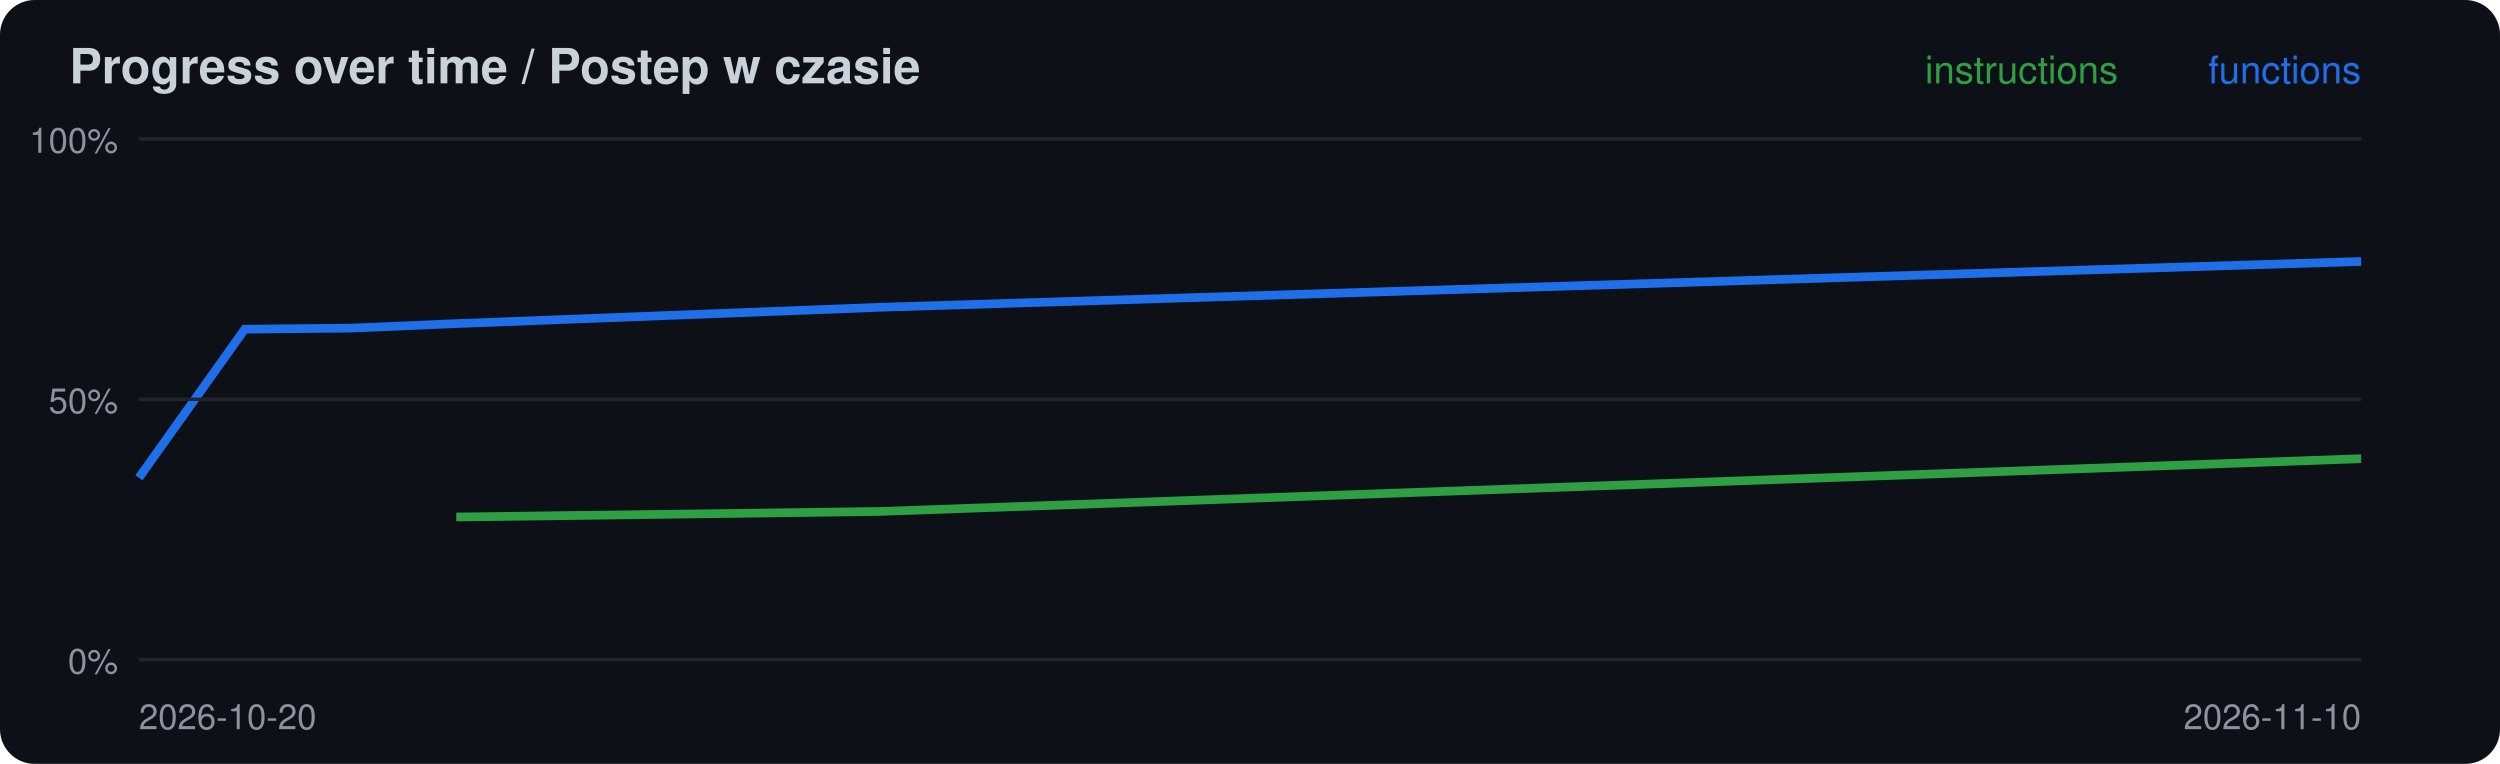
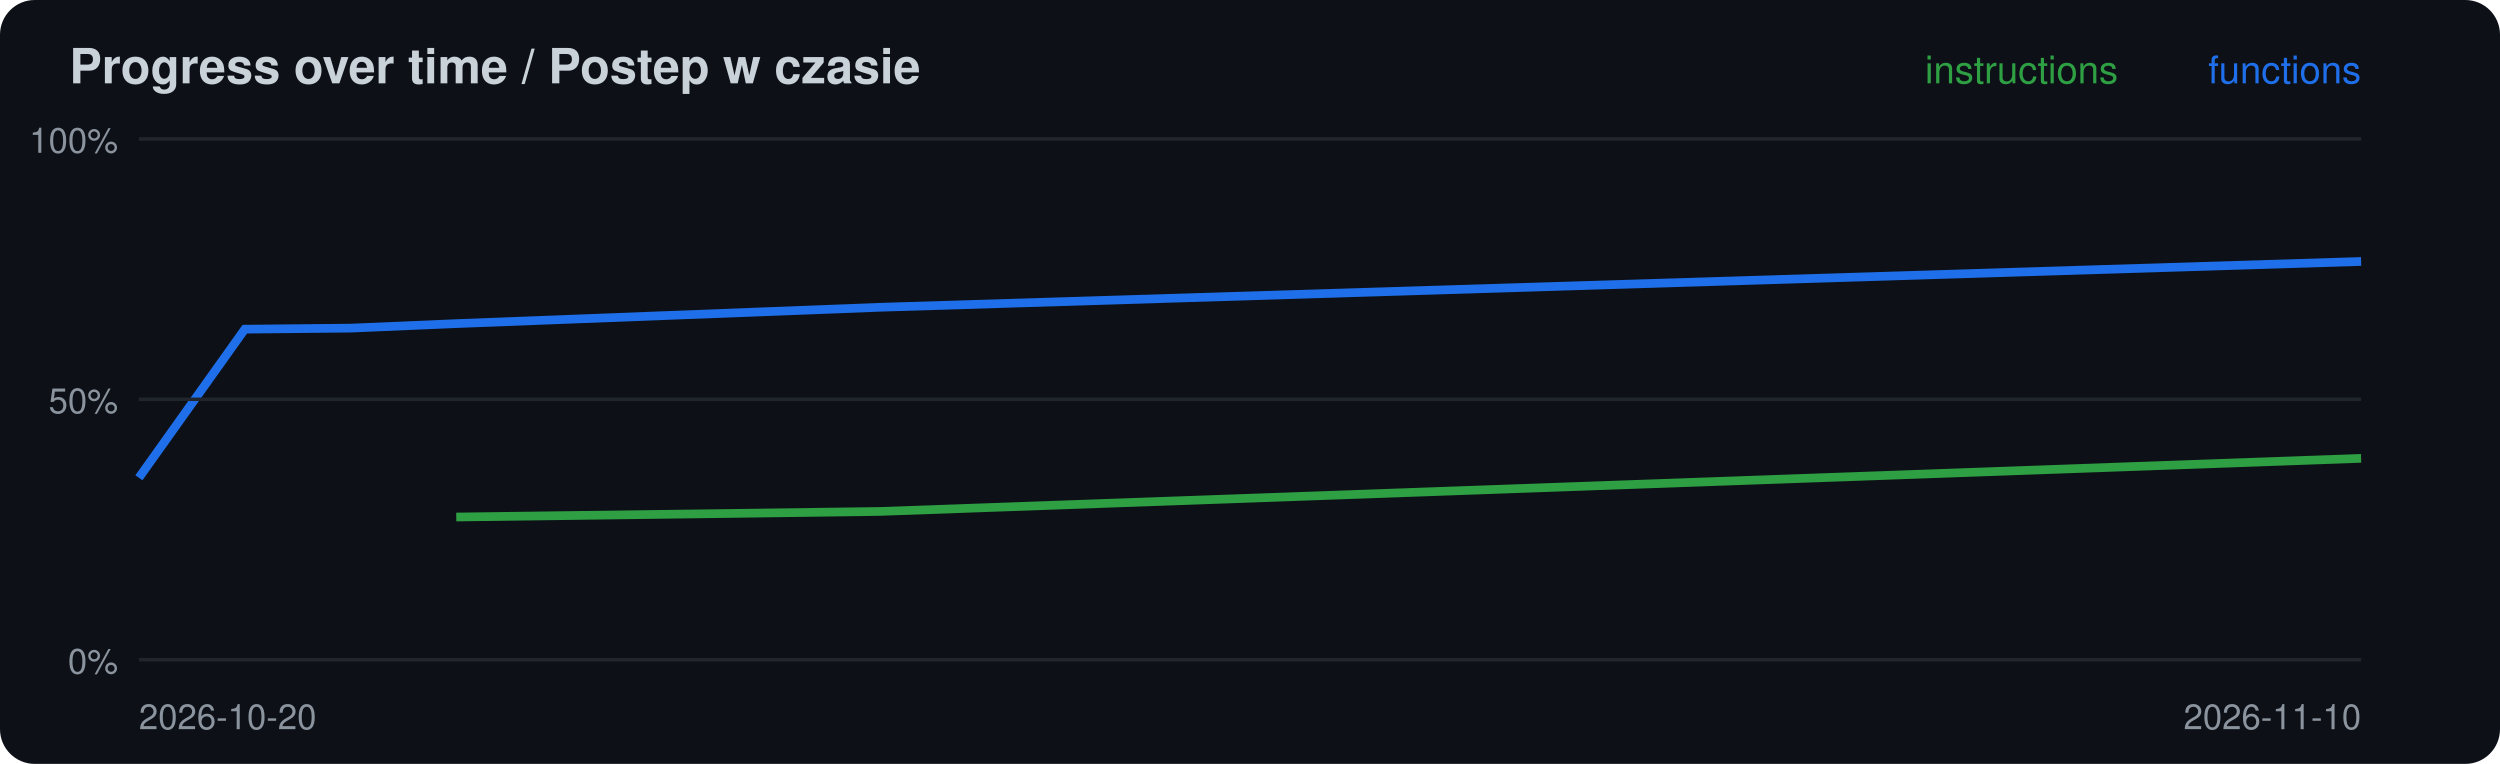
<svg xmlns="http://www.w3.org/2000/svg" width="720" height="220" viewBox="0 0 720 220">
  <rect width="720" height="220" rx="10" fill="#0d1117" />
  <text x="20" y="24" font-family="-apple-system,Segoe UI,Helvetica,Arial,sans-serif" font-size="14" font-weight="600" fill="#c9d1d9">Progress over time / Postep w czasie</text>
-   <polyline points="131.4,148.9 253.3,147.3 680.0,132.1" fill="none" stroke="#2ea043" stroke-width="2.5" />
+   <polyline points="131.4,148.9 253.3,147.3 680.0,132.0" fill="none" stroke="#2ea043" stroke-width="2.5" />
  <polyline points="40.0,137.6 70.5,94.8 101.0,94.5 131.4,93.2 253.3,88.5 680.0,75.3" fill="none" stroke="#1f6feb" stroke-width="2.5" />
  <line x1="40" x2="680" y1="190.0" y2="190.0" stroke="#21262d" />
  <text x="34" y="194.0" font-family="-apple-system,Segoe UI,Helvetica,Arial,sans-serif" font-size="10" fill="#8b949e" text-anchor="end">0%</text>
  <line x1="40" x2="680" y1="115.0" y2="115.0" stroke="#21262d" />
  <text x="34" y="119.0" font-family="-apple-system,Segoe UI,Helvetica,Arial,sans-serif" font-size="10" fill="#8b949e" text-anchor="end">50%</text>
  <line x1="40" x2="680" y1="40.0" y2="40.0" stroke="#21262d" />
  <text x="34" y="44.0" font-family="-apple-system,Segoe UI,Helvetica,Arial,sans-serif" font-size="10" fill="#8b949e" text-anchor="end">100%</text>
  <text x="40" y="210" font-family="-apple-system,Segoe UI,Helvetica,Arial,sans-serif" font-size="10" fill="#8b949e">2026-10-20</text>
  <text x="680" y="24" font-family="-apple-system,Segoe UI,Helvetica,Arial,sans-serif" font-size="11" fill="#1f6feb" text-anchor="end">functions</text>
  <text x="610" y="24" font-family="-apple-system,Segoe UI,Helvetica,Arial,sans-serif" font-size="11" fill="#2ea043" text-anchor="end">instructions</text>
  <text x="680" y="210" font-family="-apple-system,Segoe UI,Helvetica,Arial,sans-serif" font-size="10" fill="#8b949e" text-anchor="end">2026-11-10</text>
</svg>
